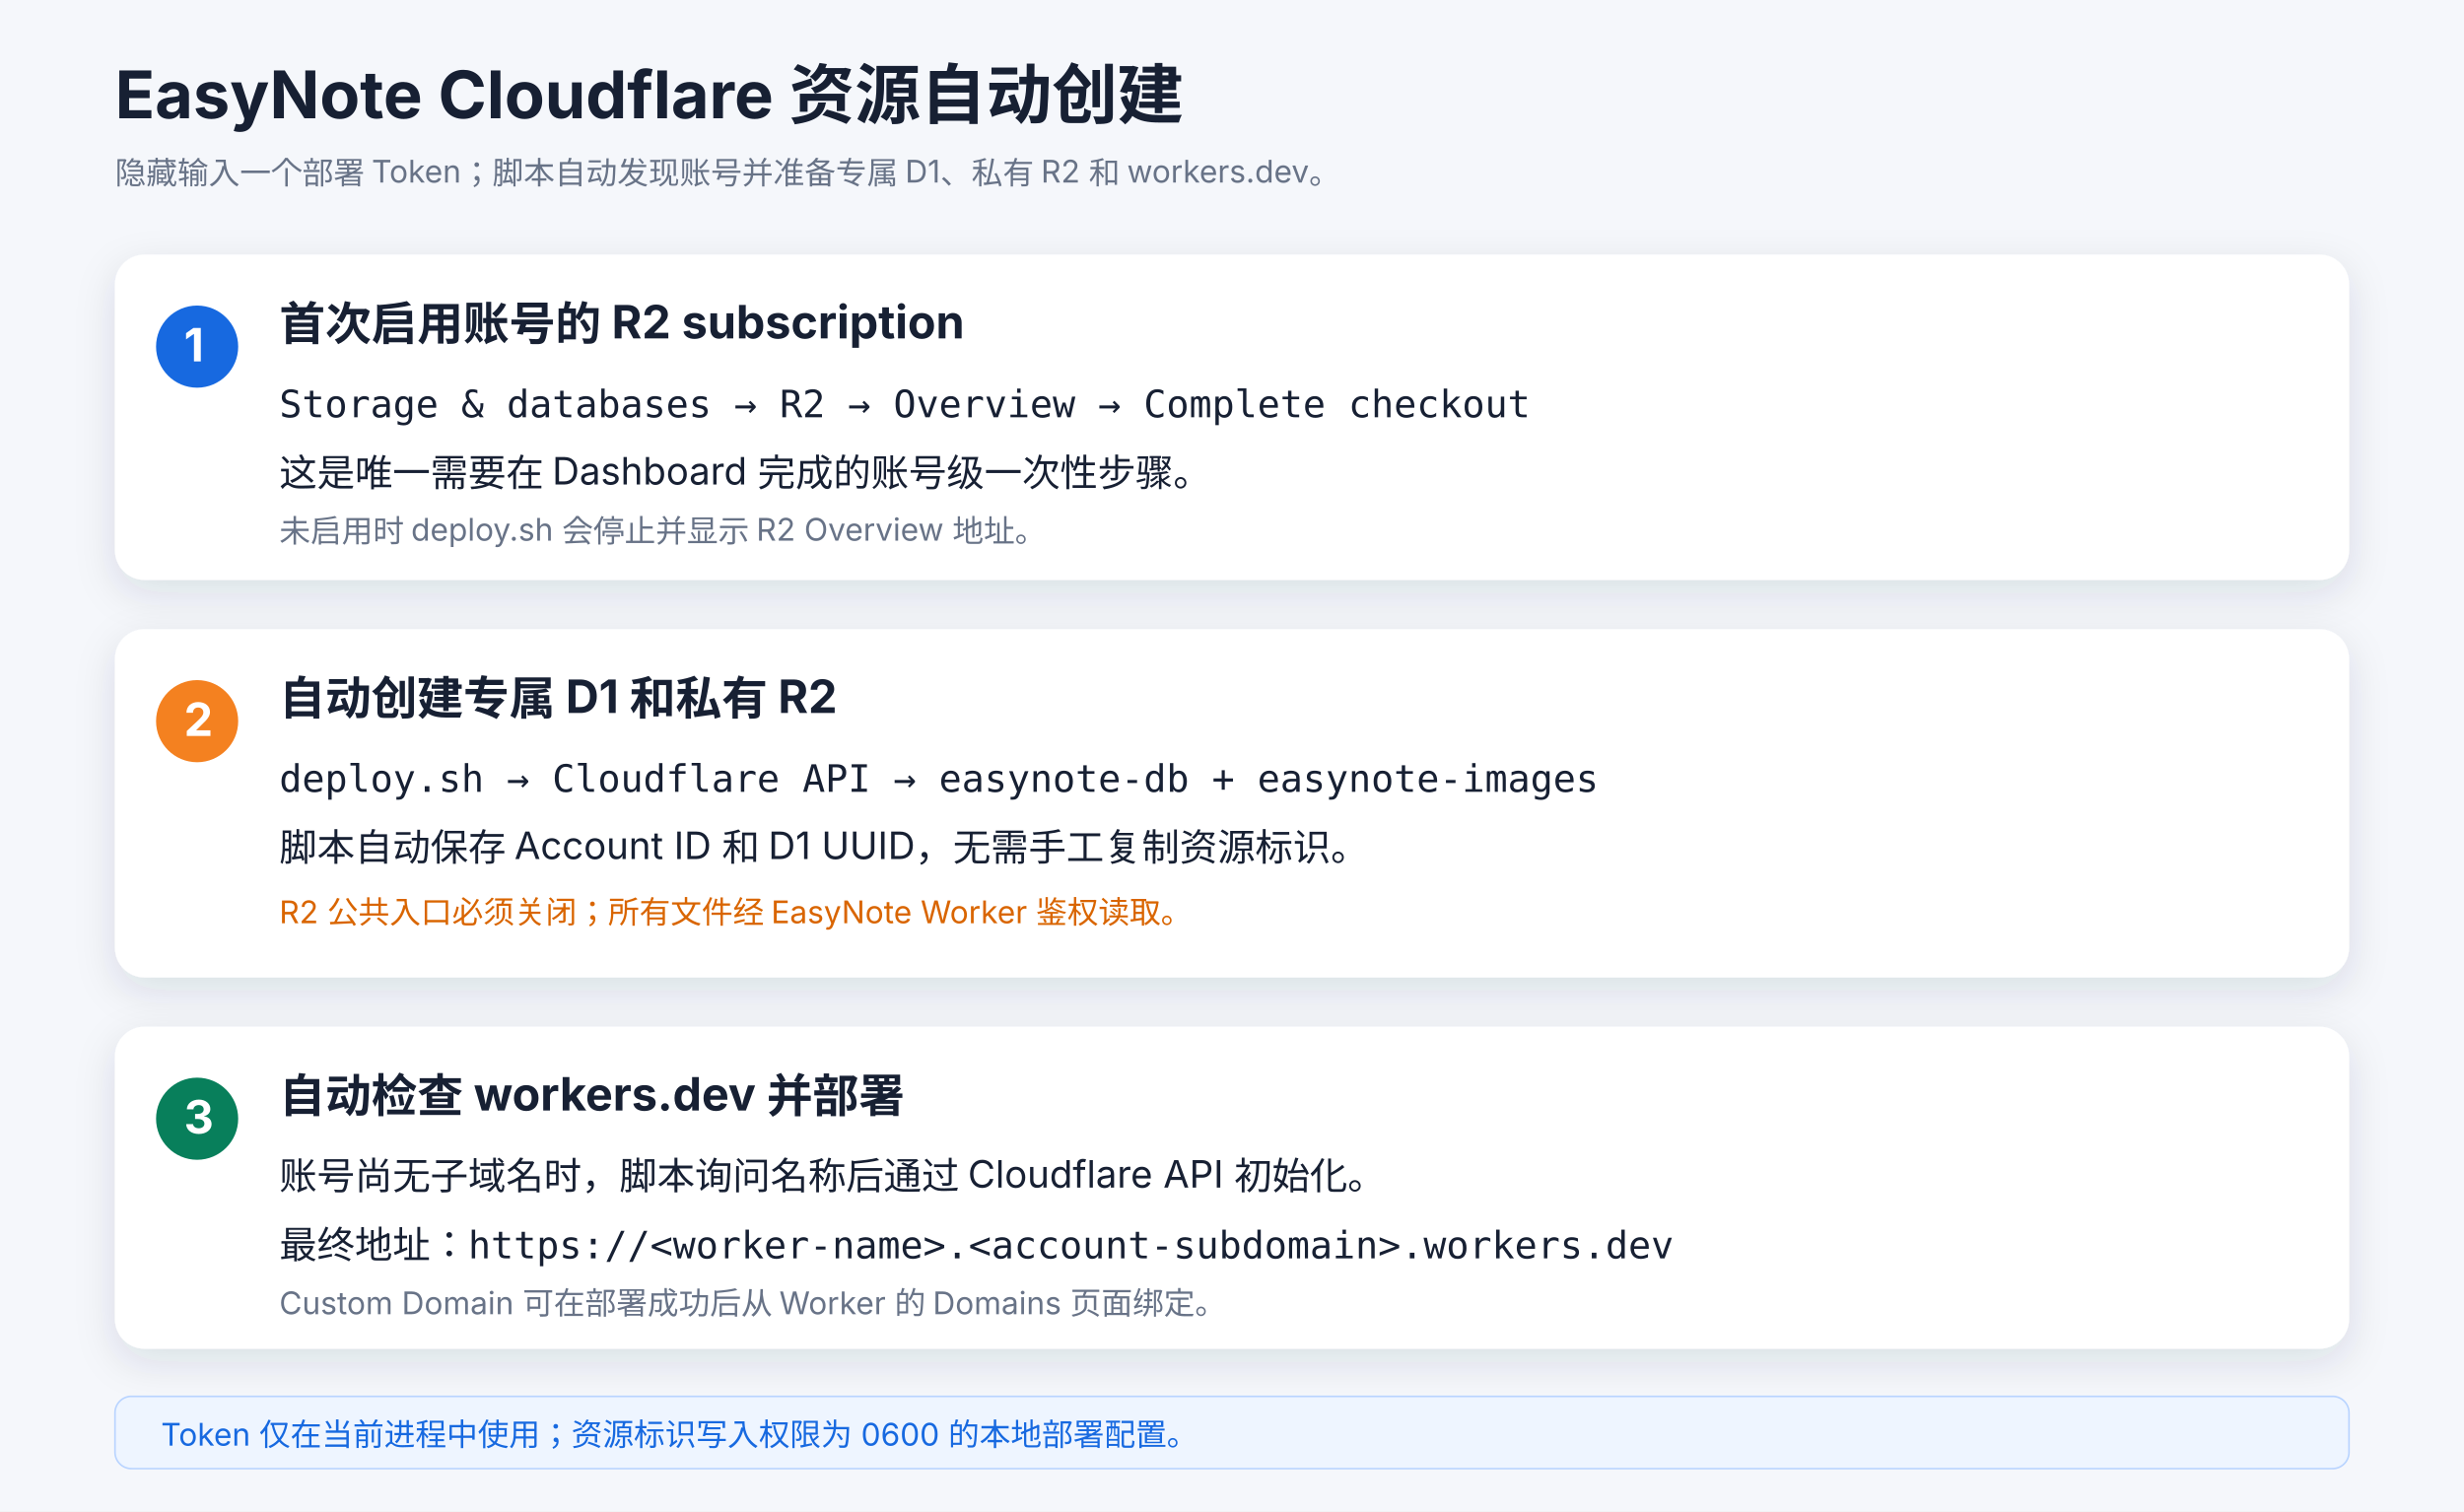
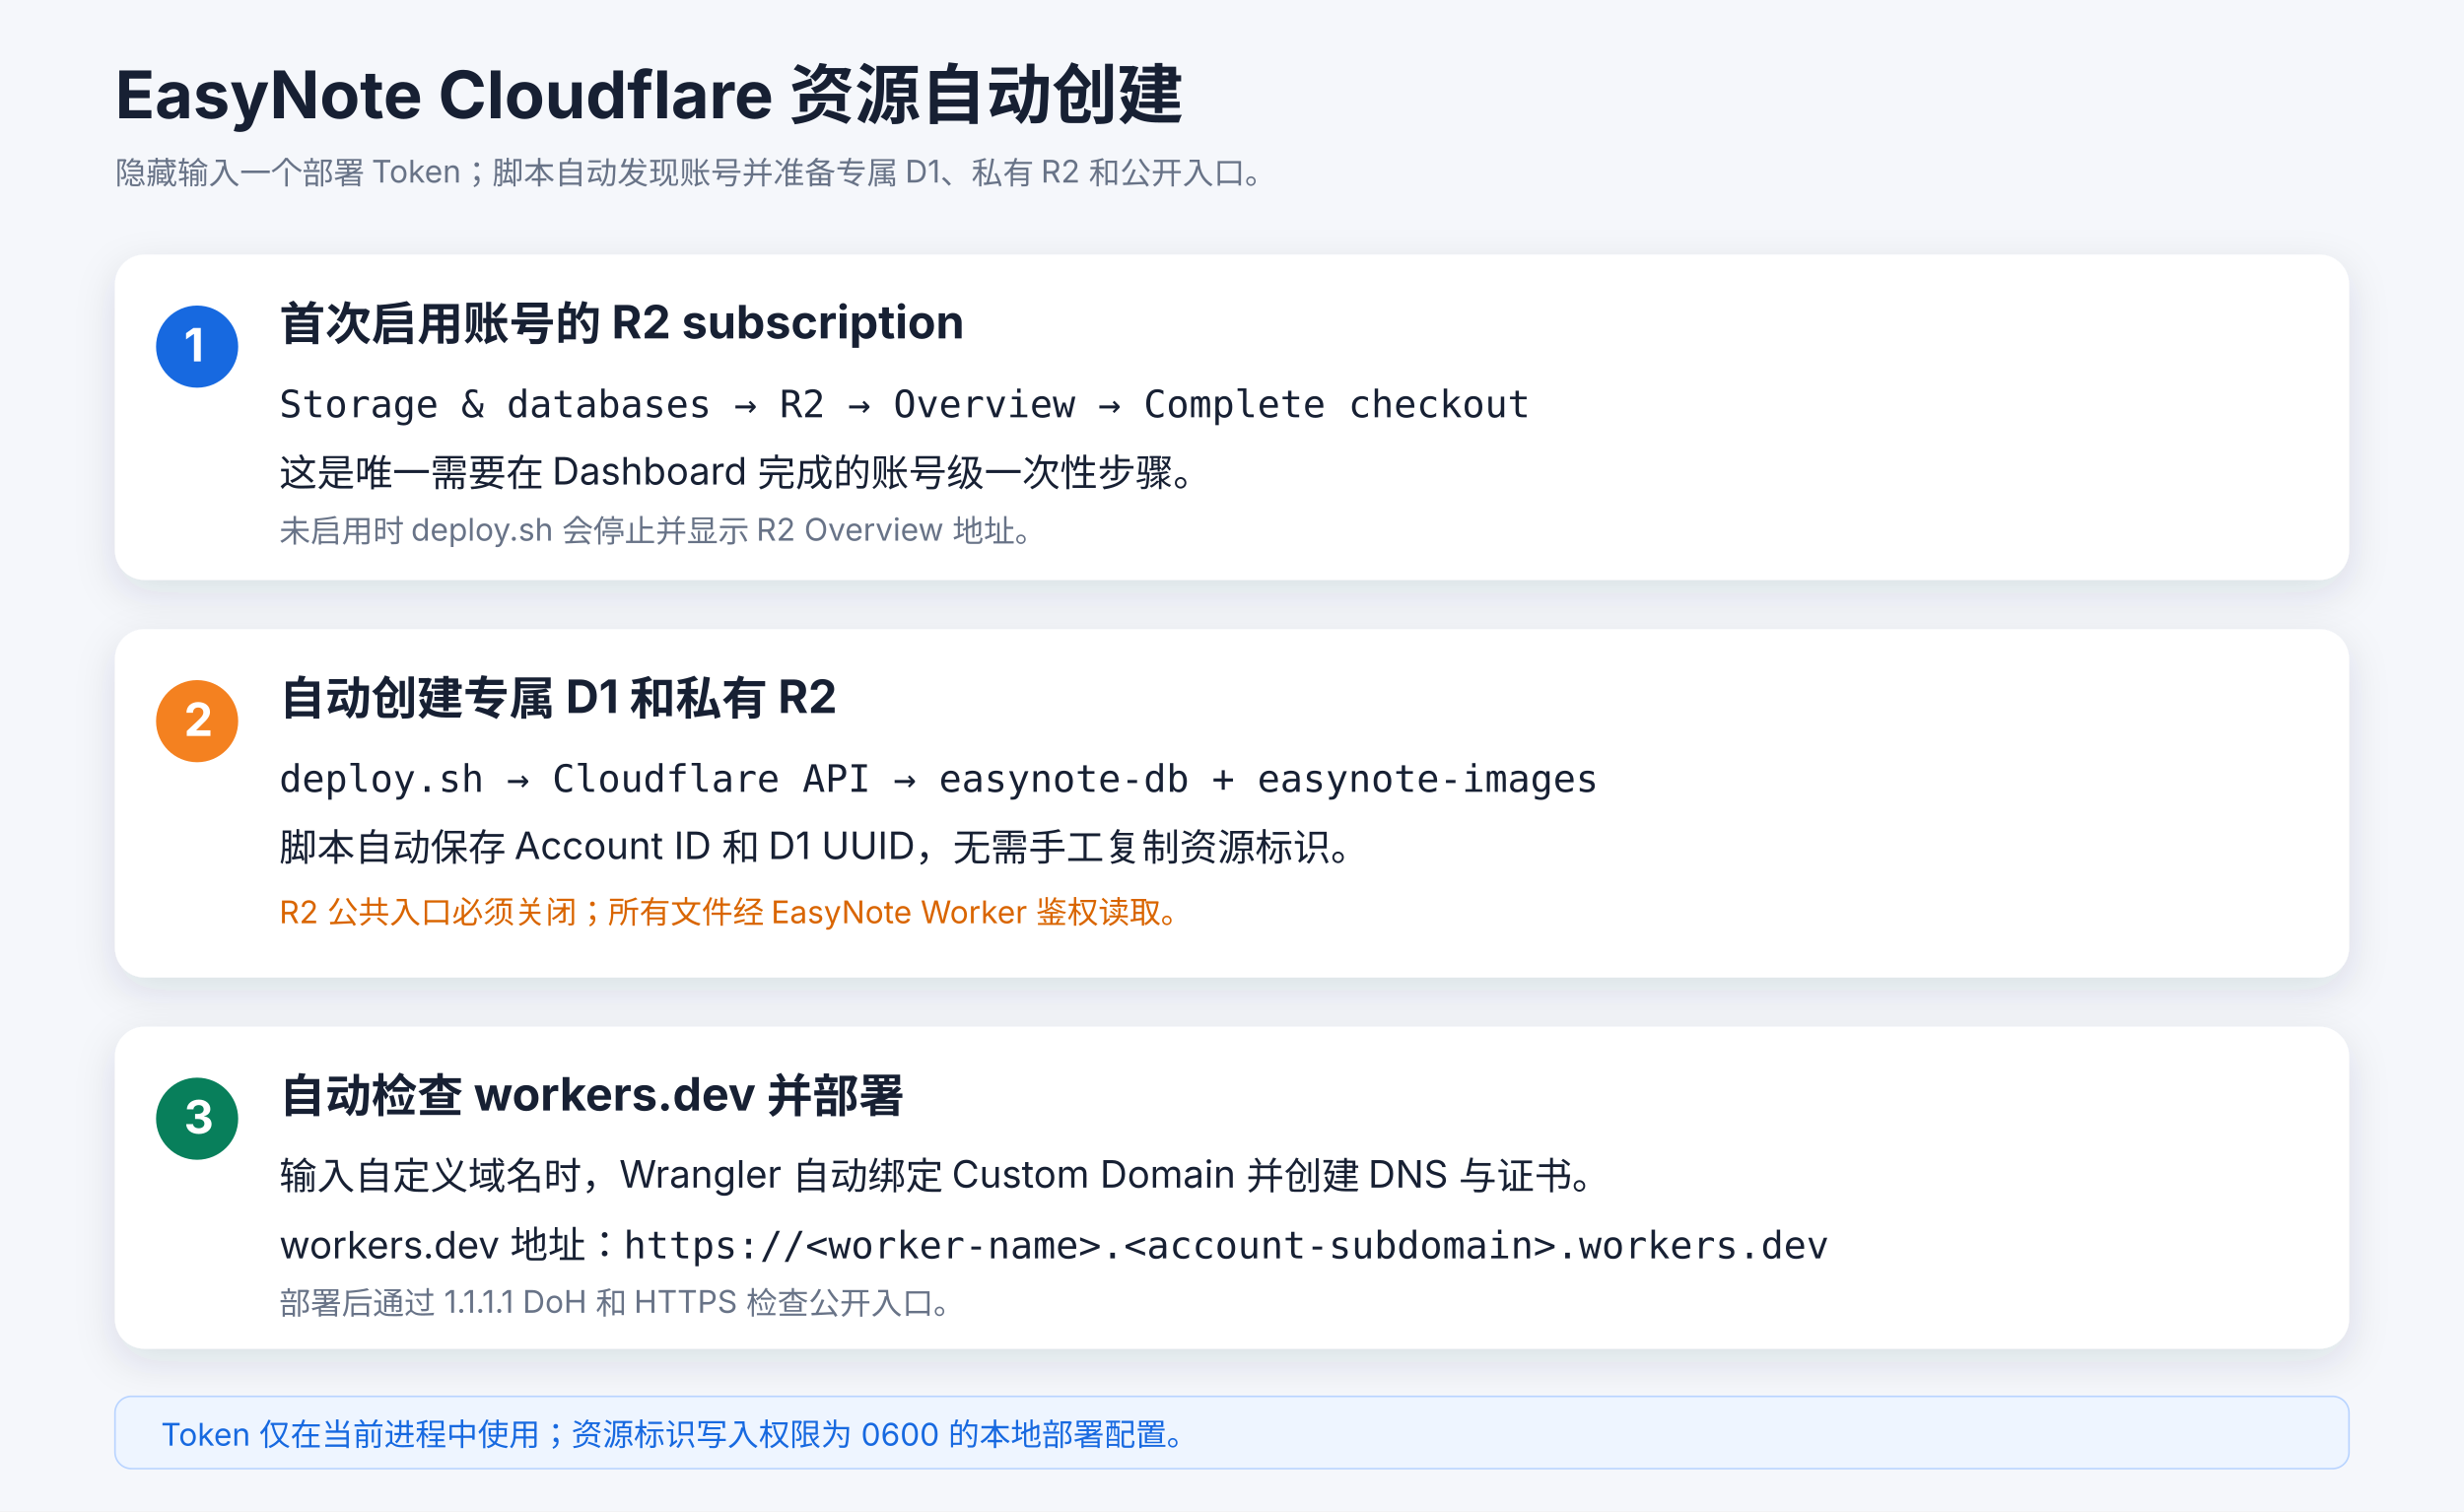
<svg xmlns="http://www.w3.org/2000/svg" width="1500" height="920" viewBox="0 0 1500 920" role="img" aria-labelledby="title desc">
  <defs>
    <filter id="shadow" x="-10%" y="-15%" width="120%" height="140%">
      <feDropShadow dx="0" dy="8" stdDeviation="12" flood-color="#18324d" flood-opacity=".12" />
    </filter>
    <style>
      text{font-family:-apple-system,BlinkMacSystemFont,"Segoe UI","PingFang SC","Microsoft YaHei",sans-serif;fill:#172033}
      .title{font-size:40px;font-weight:750}.heading{font-size:28px;font-weight:720}.body{font-size:23px}.small{font-size:19px}.muted{fill:#687387}.white{fill:#fff}.orange{fill:#d96500}.blue{fill:#1769e0}.green{fill:#087f5b}.mono{font-family:ui-monospace,SFMono-Regular,Menlo,monospace}
    </style>
  </defs>
  <rect width="1500" height="920" fill="#f5f7fb" />
  <text x="70" y="72" class="title">EasyNote Cloudflare 资源自动创建</text>
-   <text x="70" y="112" class="small muted">隐藏输入一个部署 Token；脚本自动发现账号并准备专属 D1、私有 R2 和 workers.dev。</text>
+   <text x="70" y="112" class="small muted">隐藏输入一个部署 Token；脚本自动发现账号并准备专属 D1、私有 R2 和公开入口。</text>
  <rect x="70" y="155" width="1360" height="198" rx="18" fill="#fff" filter="url(#shadow)" />
  <circle cx="120" cy="211" r="25" fill="#1769e0" />
  <text x="112" y="220" class="heading white">1</text>
  <text x="170" y="207" class="heading">首次启用账号的 R2 subscription</text>
  <text x="170" y="254" class="body mono">Storage &amp; databases → R2 → Overview → Complete checkout</text>
  <text x="170" y="296" class="body">这是唯一需要在 Dashboard 完成的账号级一次性步骤。</text>
  <text x="170" y="330" class="small muted">未启用时 deploy.sh 会停止并显示 R2 Overview 地址。</text>
  <rect x="70" y="383" width="1360" height="212" rx="18" fill="#fff" filter="url(#shadow)" />
  <circle cx="120" cy="439" r="25" fill="#f48120" />
  <text x="112" y="448" class="heading white">2</text>
  <text x="170" y="435" class="heading">自动创建专属 D1 和私有 R2</text>
  <text x="170" y="482" class="body mono">deploy.sh → Cloudflare API → easynote-db + easynote-images</text>
  <text x="170" y="524" class="body">脚本自动保存 Account ID 和 D1 UUID，无需手工复制资源标识。</text>
  <text x="170" y="562" class="small orange">R2 公共入口必须关闭；所有文件经 EasyNote Worker 鉴权读取。</text>
  <rect x="70" y="625" width="1360" height="196" rx="18" fill="#fff" filter="url(#shadow)" />
  <circle cx="120" cy="681" r="25" fill="#087f5b" />
  <text x="112" y="690" class="heading white">3</text>
  <text x="170" y="677" class="heading">自动检查 workers.dev 并部署</text>
-   <text x="170" y="724" class="body">账号尚无子域名时，脚本询问名称后通过 Cloudflare API 初始化。</text>
-   <text x="170" y="766" class="body">最终地址：<tspan class="mono">https://&lt;worker-name&gt;.&lt;account-subdomain&gt;.workers.dev</tspan>
+   <text x="170" y="724" class="body">输入自定义域名时，Wrangler 自动绑定 Custom Domain 并创建 DNS 与证书。</text>
+   <text x="170" y="766" class="body">workers.dev 地址：<tspan class="mono">https://&lt;worker-name&gt;.&lt;account-subdomain&gt;.workers.dev</tspan>
  </text>
-   <text x="170" y="800" class="small muted">Custom Domain 可在部署成功后从 Worker 的 Domains 页面绑定。</text>
+   <text x="170" y="800" class="small muted">部署后通过 1.1.1.1 DoH 和 HTTPS 检查公开入口。</text>
  <rect x="70" y="850" width="1360" height="44" rx="10" fill="#eef5ff" stroke="#b9d4ff" />
  <text x="98" y="880" class="small blue">Token 仅在当前进程中使用；资源标识写入权限为 0600 的本地部署配置。</text>
</svg>
